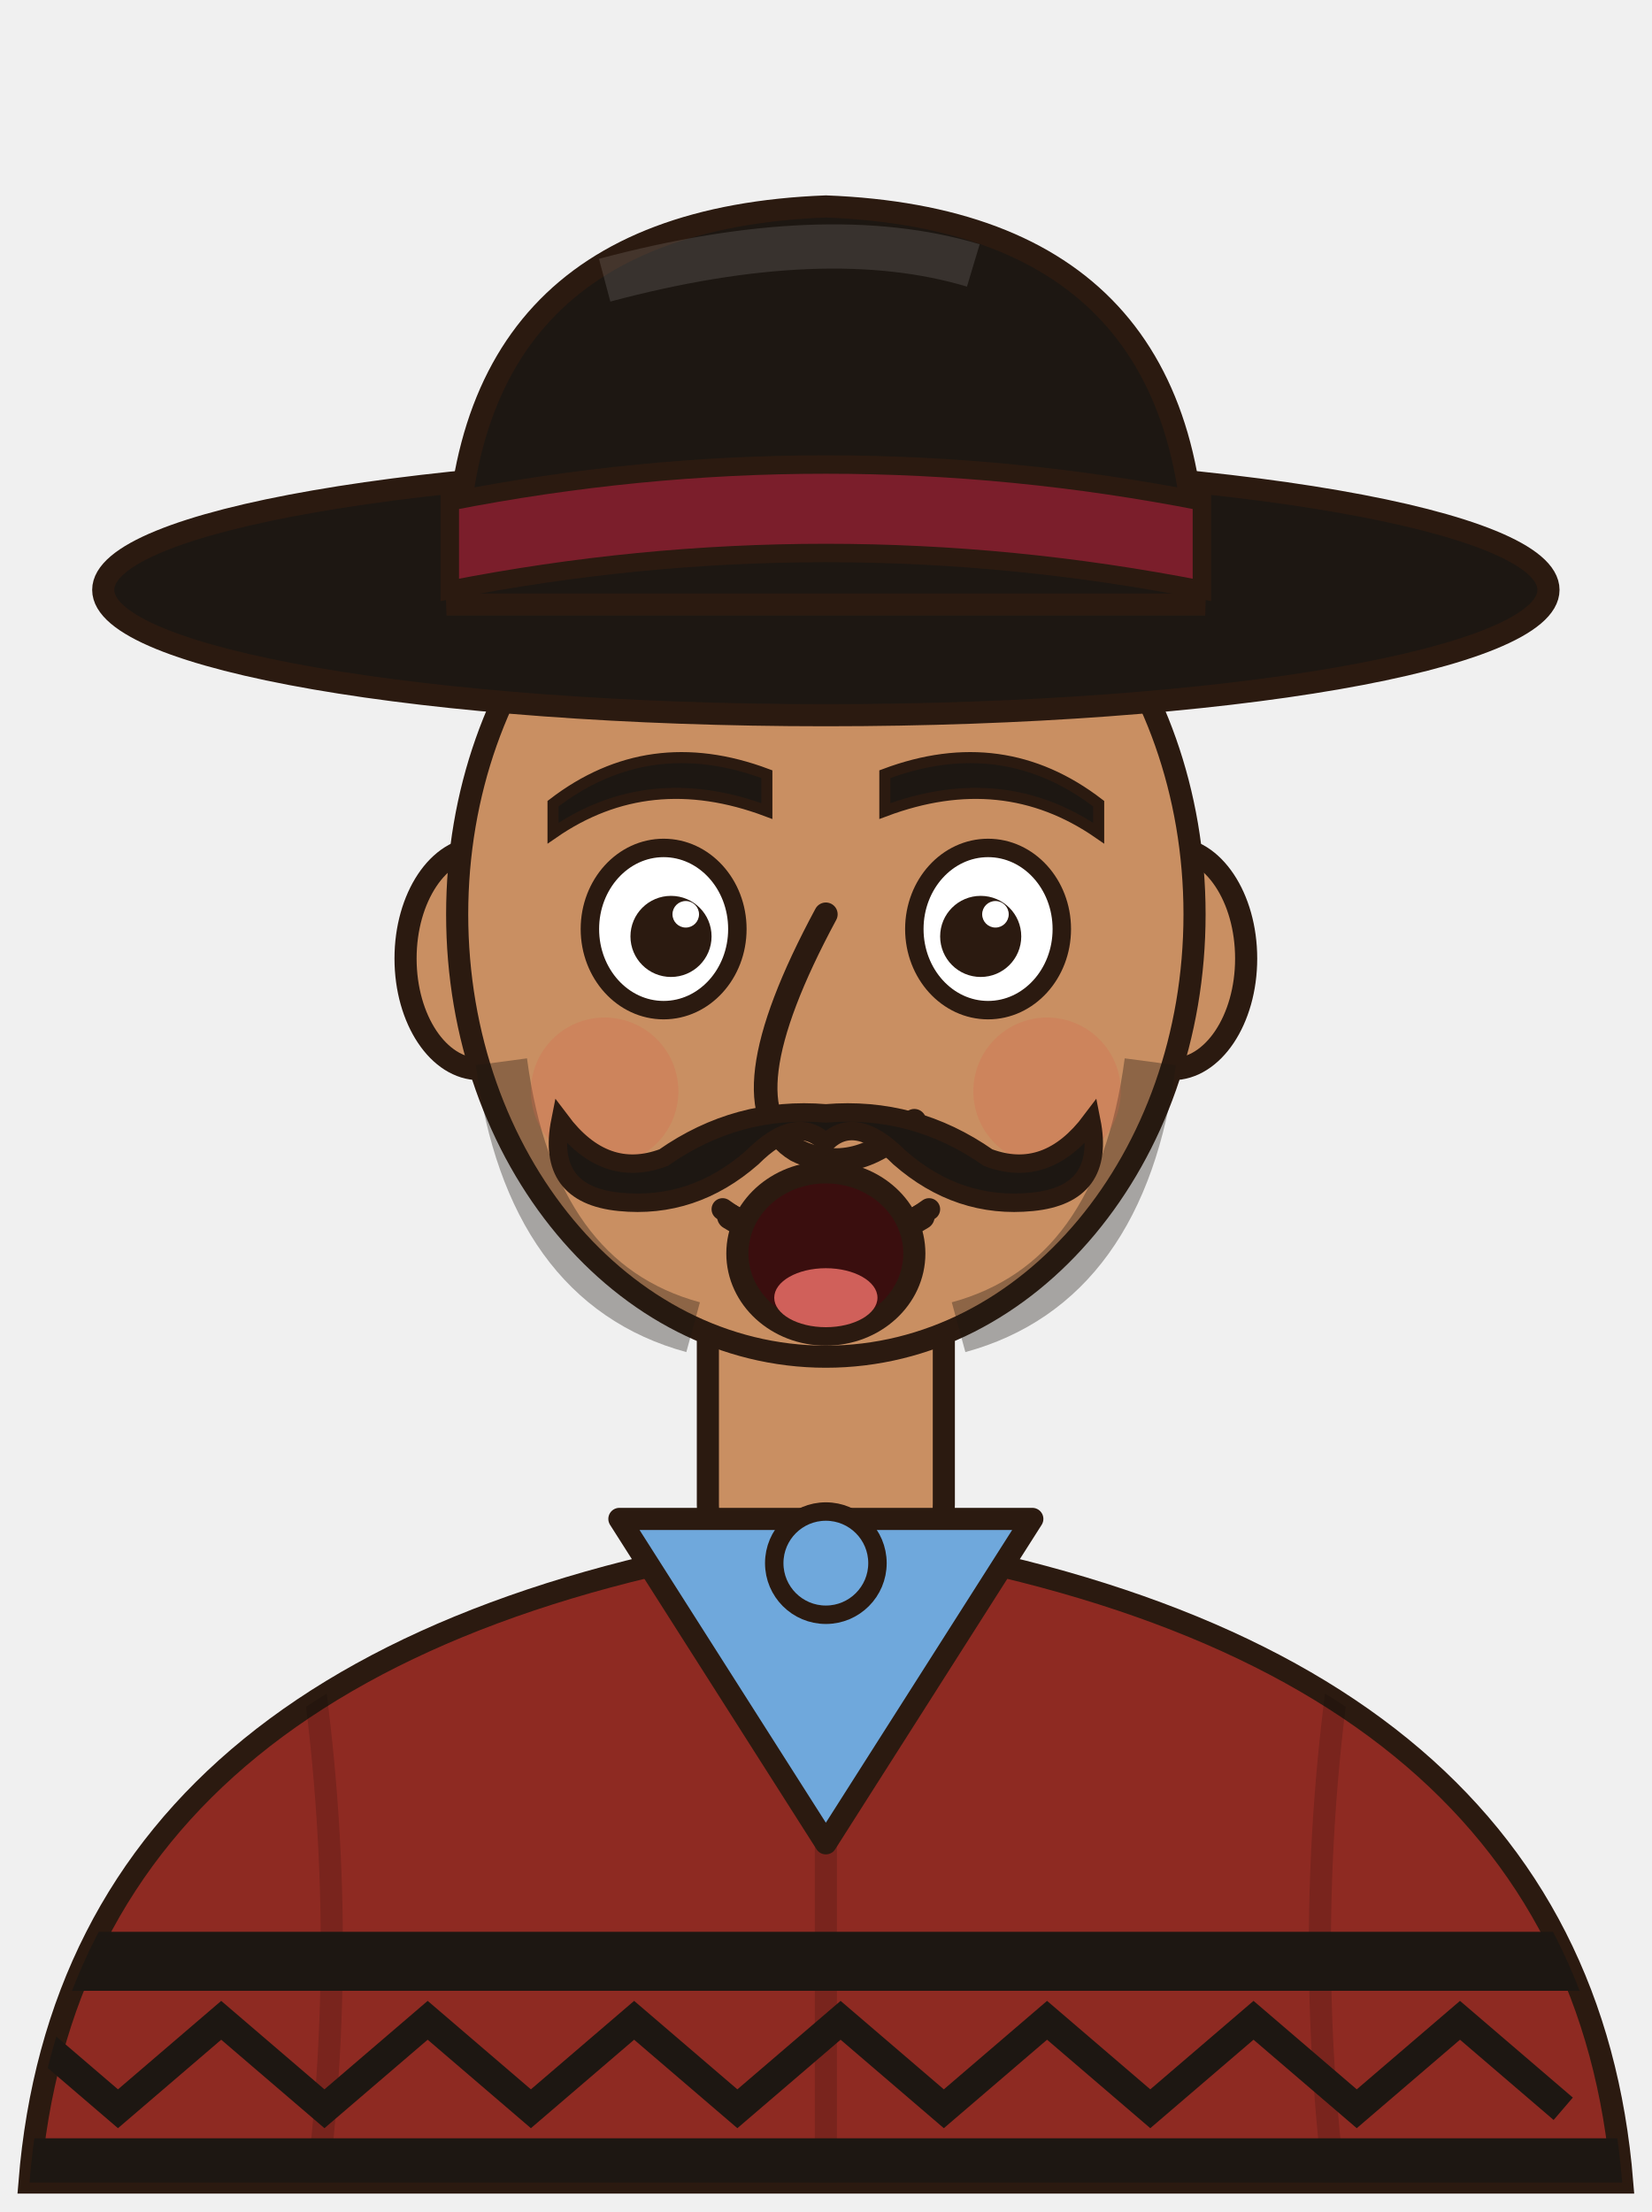
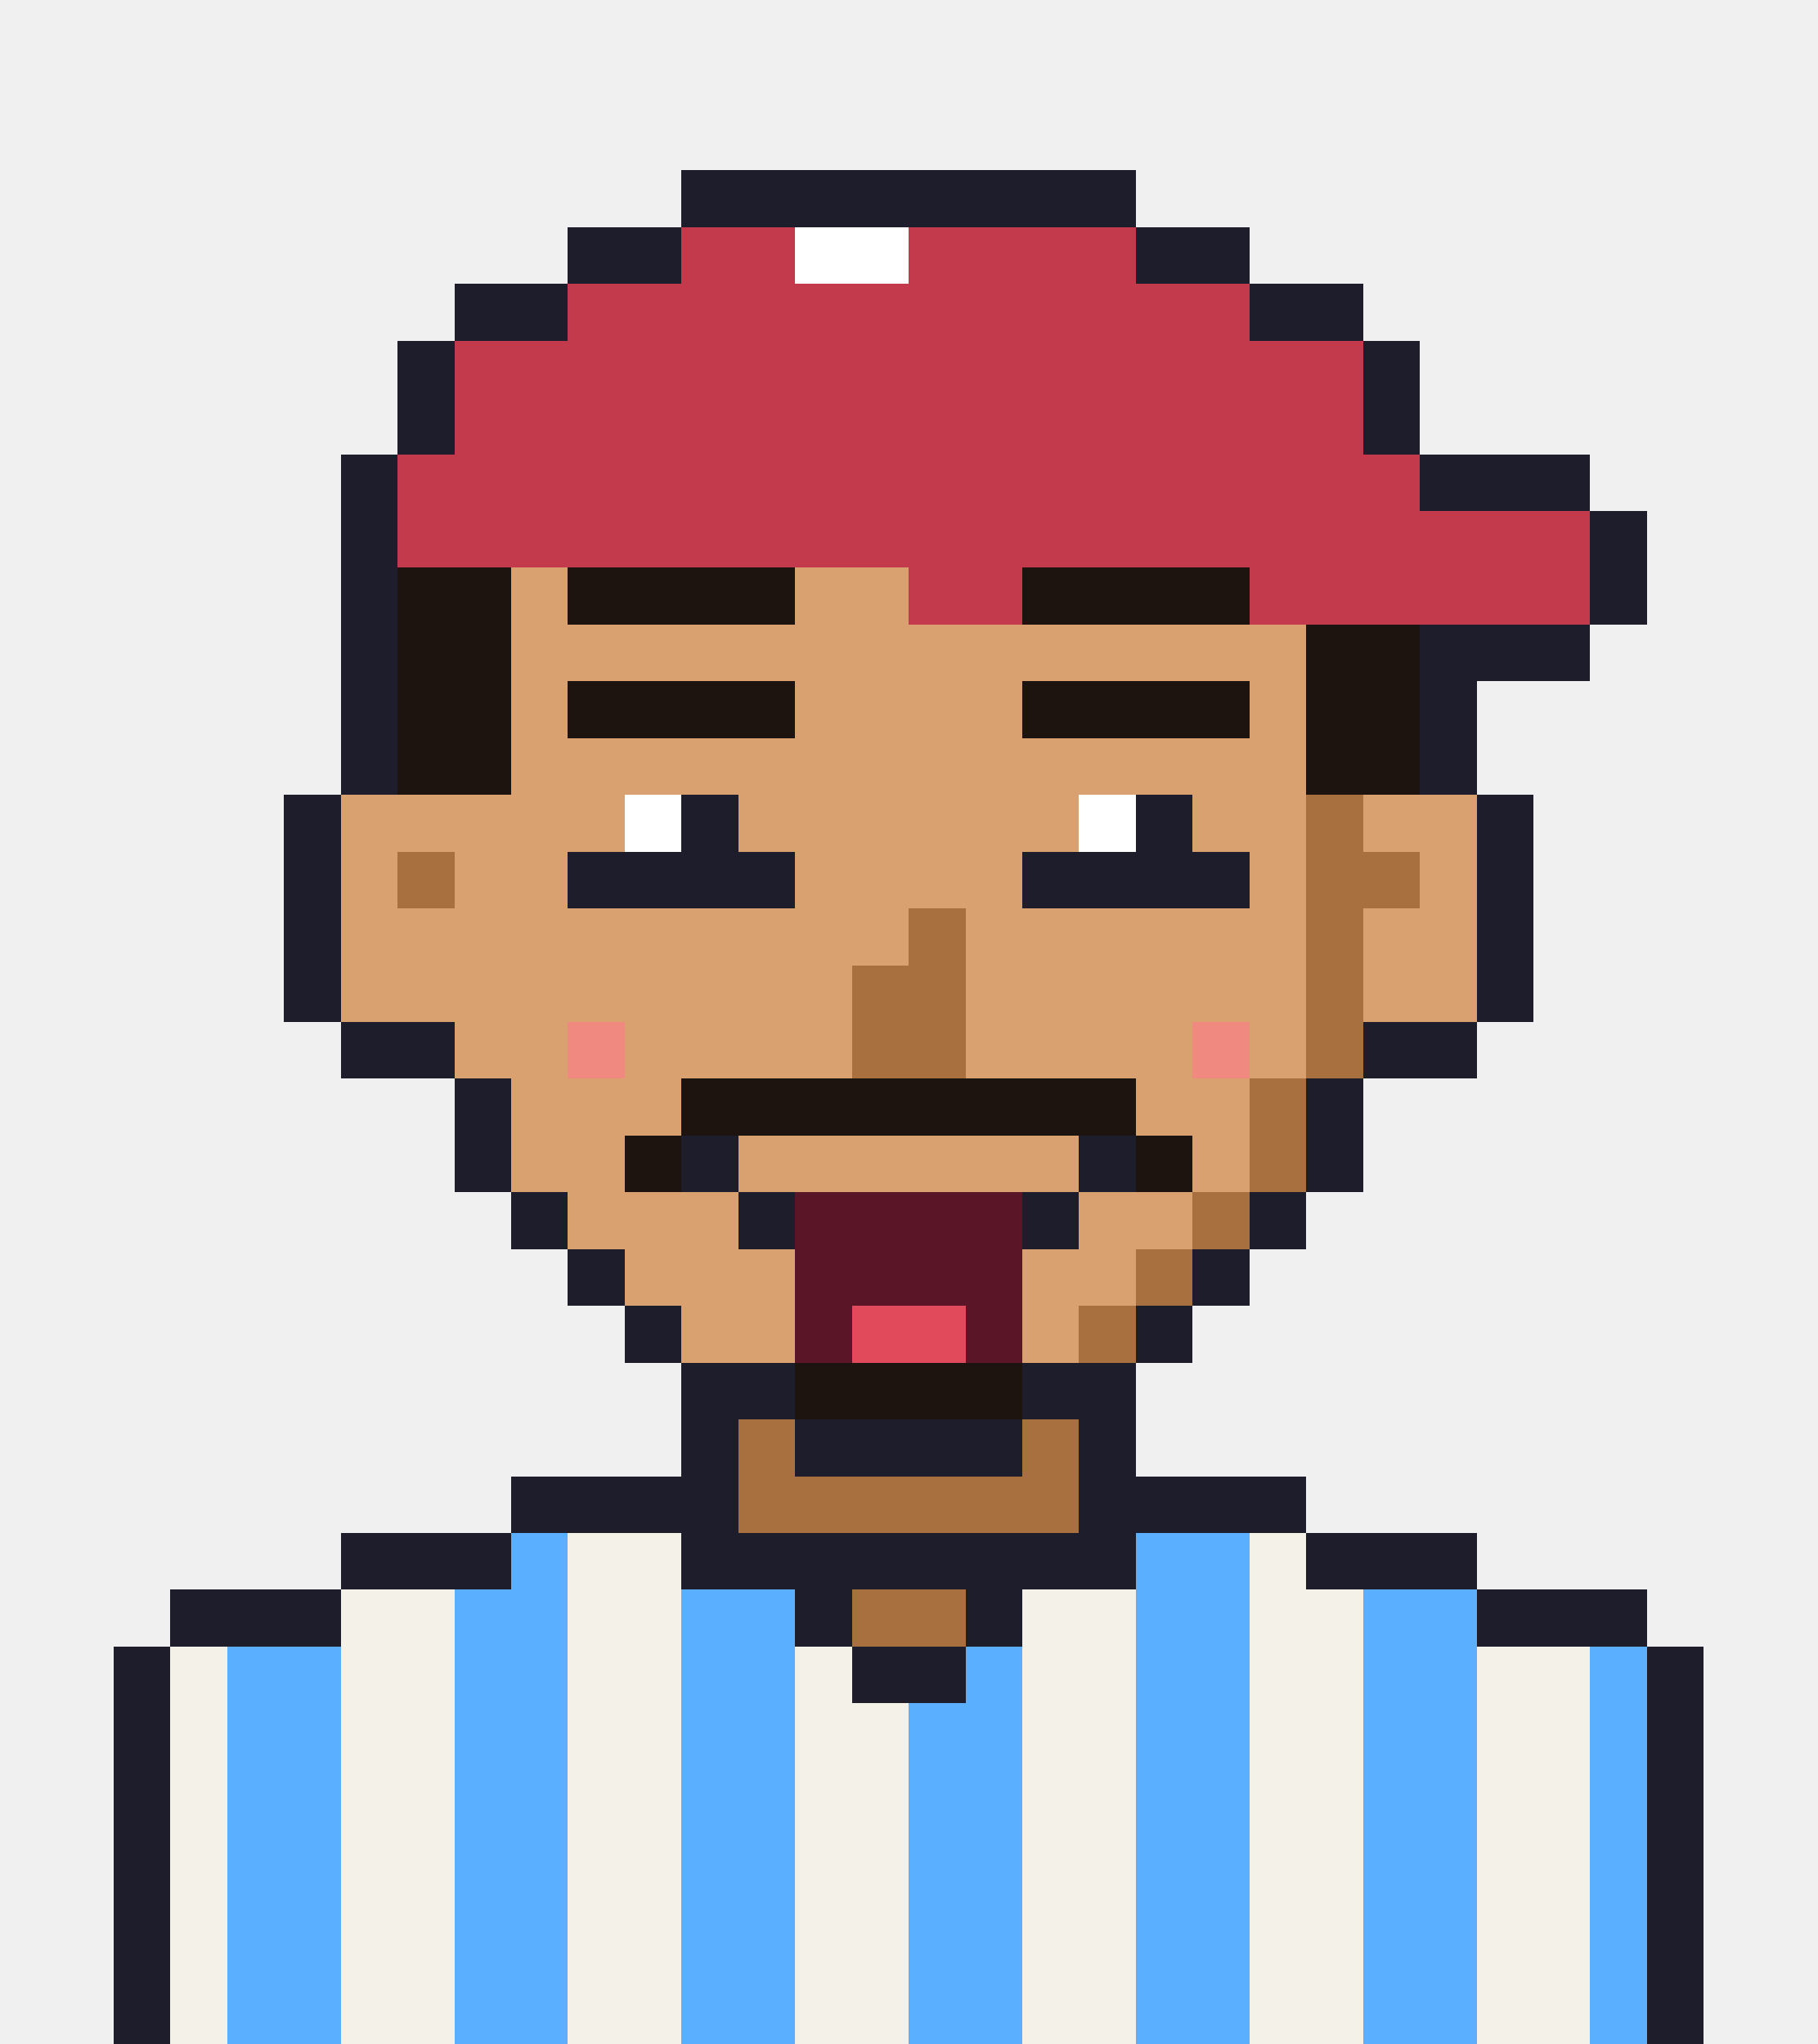
- <svg xmlns="http://www.w3.org/2000/svg" viewBox="-12 -24 224 300">
-   <defs>
-     <clipPath id="cp-g1">
-       <path d="M-8 272 Q-2 198 100 184 Q202 198 208 272 Z" />
-     </clipPath>
-   </defs>
+ <svg xmlns="http://www.w3.org/2000/svg" viewBox="0 0 32 36" shape-rendering="crispEdges" preserveAspectRatio="xMidYMax meet">
  <g class="respira">
-     <rect x="84" y="146" width="32" height="44" rx="10" fill="#c98f62" stroke="#2b1a10" stroke-width="3" />
-     <path d="M-8 272 Q-2 198 100 184 Q202 198 208 272 Z" fill="#8e2a22" stroke="#2b1a10" stroke-width="3" />
-     <g clip-path="url(#cp-g1)">
-       <path d="M30 200 Q36 240 30 280 M170 200 Q164 240 170 280 M100 220 L100 280" stroke="#000" stroke-opacity=".15" stroke-width="3" fill="none" />
-       <rect x="-20" y="238" width="260" height="8" fill="#1d1712" />
-       <polyline points="-10,250 4,262 18,250 32,262 46,250 60,262 74,250 88,262 102,250 116,262 130,250 144,262 158,250 172,262 186,250 200,262 " fill="none" stroke="#1d1712" stroke-width="4" />
-       <rect x="-20" y="266" width="260" height="6" fill="#1d1712" />
+     <g class="cuerpo">
+       <rect x="13" y="22" width="6" height="1" fill="#1d1d2b" />
+       <rect x="12" y="23" width="1" height="1" fill="#1d1d2b" />
+       <rect x="13" y="23" width="6" height="1" fill="#a8703f" />
+       <rect x="19" y="23" width="1" height="1" fill="#1d1d2b" />
+       <rect x="12" y="24" width="1" height="1" fill="#1d1d2b" />
+       <rect x="13" y="24" width="6" height="1" fill="#a8703f" />
+       <rect x="19" y="24" width="1" height="1" fill="#1d1d2b" />
+       <rect x="12" y="25" width="1" height="1" fill="#1d1d2b" />
+       <rect x="13" y="25" width="6" height="1" fill="#a8703f" />
+       <rect x="19" y="25" width="1" height="1" fill="#1d1d2b" />
+       <rect x="9" y="26" width="4" height="1" fill="#1d1d2b" />
+       <rect x="13" y="26" width="6" height="1" fill="#a8703f" />
+       <rect x="19" y="26" width="4" height="1" fill="#1d1d2b" />
+       <rect x="6" y="27" width="3" height="1" fill="#1d1d2b" />
+       <rect x="9" y="27" width="1" height="1" fill="#5ab0ff" />
+       <rect x="10" y="27" width="2" height="1" fill="#f4f1e8" />
+       <rect x="12" y="27" width="8" height="1" fill="#1d1d2b" />
+       <rect x="20" y="27" width="2" height="1" fill="#5ab0ff" />
+       <rect x="22" y="27" width="1" height="1" fill="#f4f1e8" />
+       <rect x="23" y="27" width="3" height="1" fill="#1d1d2b" />
+       <rect x="3" y="28" width="3" height="1" fill="#1d1d2b" />
+       <rect x="6" y="28" width="2" height="1" fill="#f4f1e8" />
+       <rect x="8" y="28" width="2" height="1" fill="#5ab0ff" />
+       <rect x="10" y="28" width="2" height="1" fill="#f4f1e8" />
+       <rect x="12" y="28" width="2" height="1" fill="#5ab0ff" />
+       <rect x="14" y="28" width="1" height="1" fill="#1d1d2b" />
+       <rect x="15" y="28" width="2" height="1" fill="#a8703f" />
+       <rect x="17" y="28" width="1" height="1" fill="#1d1d2b" />
+       <rect x="18" y="28" width="2" height="1" fill="#f4f1e8" />
+       <rect x="20" y="28" width="2" height="1" fill="#5ab0ff" />
+       <rect x="22" y="28" width="2" height="1" fill="#f4f1e8" />
+       <rect x="24" y="28" width="2" height="1" fill="#5ab0ff" />
+       <rect x="26" y="28" width="3" height="1" fill="#1d1d2b" />
+       <rect x="2" y="29" width="1" height="1" fill="#1d1d2b" />
+       <rect x="3" y="29" width="1" height="1" fill="#f4f1e8" />
+       <rect x="4" y="29" width="2" height="1" fill="#5ab0ff" />
+       <rect x="6" y="29" width="2" height="1" fill="#f4f1e8" />
+       <rect x="8" y="29" width="2" height="1" fill="#5ab0ff" />
+       <rect x="10" y="29" width="2" height="1" fill="#f4f1e8" />
+       <rect x="12" y="29" width="2" height="1" fill="#5ab0ff" />
+       <rect x="14" y="29" width="1" height="1" fill="#f4f1e8" />
+       <rect x="15" y="29" width="2" height="1" fill="#1d1d2b" />
+       <rect x="17" y="29" width="1" height="1" fill="#5ab0ff" />
+       <rect x="18" y="29" width="2" height="1" fill="#f4f1e8" />
+       <rect x="20" y="29" width="2" height="1" fill="#5ab0ff" />
+       <rect x="22" y="29" width="2" height="1" fill="#f4f1e8" />
+       <rect x="24" y="29" width="2" height="1" fill="#5ab0ff" />
+       <rect x="26" y="29" width="2" height="1" fill="#f4f1e8" />
+       <rect x="28" y="29" width="1" height="1" fill="#5ab0ff" />
+       <rect x="29" y="29" width="1" height="1" fill="#1d1d2b" />
+       <rect x="2" y="30" width="1" height="1" fill="#1d1d2b" />
+       <rect x="3" y="30" width="1" height="1" fill="#f4f1e8" />
+       <rect x="4" y="30" width="2" height="1" fill="#5ab0ff" />
+       <rect x="6" y="30" width="2" height="1" fill="#f4f1e8" />
+       <rect x="8" y="30" width="2" height="1" fill="#5ab0ff" />
+       <rect x="10" y="30" width="2" height="1" fill="#f4f1e8" />
+       <rect x="12" y="30" width="2" height="1" fill="#5ab0ff" />
+       <rect x="14" y="30" width="2" height="1" fill="#f4f1e8" />
+       <rect x="16" y="30" width="2" height="1" fill="#5ab0ff" />
+       <rect x="18" y="30" width="2" height="1" fill="#f4f1e8" />
+       <rect x="20" y="30" width="2" height="1" fill="#5ab0ff" />
+       <rect x="22" y="30" width="2" height="1" fill="#f4f1e8" />
+       <rect x="24" y="30" width="2" height="1" fill="#5ab0ff" />
+       <rect x="26" y="30" width="2" height="1" fill="#f4f1e8" />
+       <rect x="28" y="30" width="1" height="1" fill="#5ab0ff" />
+       <rect x="29" y="30" width="1" height="1" fill="#1d1d2b" />
+       <rect x="2" y="31" width="1" height="1" fill="#1d1d2b" />
+       <rect x="3" y="31" width="1" height="1" fill="#f4f1e8" />
+       <rect x="4" y="31" width="2" height="1" fill="#5ab0ff" />
+       <rect x="6" y="31" width="2" height="1" fill="#f4f1e8" />
+       <rect x="8" y="31" width="2" height="1" fill="#5ab0ff" />
+       <rect x="10" y="31" width="2" height="1" fill="#f4f1e8" />
+       <rect x="12" y="31" width="2" height="1" fill="#5ab0ff" />
+       <rect x="14" y="31" width="2" height="1" fill="#f4f1e8" />
+       <rect x="16" y="31" width="2" height="1" fill="#5ab0ff" />
+       <rect x="18" y="31" width="2" height="1" fill="#f4f1e8" />
+       <rect x="20" y="31" width="2" height="1" fill="#5ab0ff" />
+       <rect x="22" y="31" width="2" height="1" fill="#f4f1e8" />
+       <rect x="24" y="31" width="2" height="1" fill="#5ab0ff" />
+       <rect x="26" y="31" width="2" height="1" fill="#f4f1e8" />
+       <rect x="28" y="31" width="1" height="1" fill="#5ab0ff" />
+       <rect x="29" y="31" width="1" height="1" fill="#1d1d2b" />
+       <rect x="2" y="32" width="1" height="1" fill="#1d1d2b" />
+       <rect x="3" y="32" width="1" height="1" fill="#f4f1e8" />
+       <rect x="4" y="32" width="2" height="1" fill="#5ab0ff" />
+       <rect x="6" y="32" width="2" height="1" fill="#f4f1e8" />
+       <rect x="8" y="32" width="2" height="1" fill="#5ab0ff" />
+       <rect x="10" y="32" width="2" height="1" fill="#f4f1e8" />
+       <rect x="12" y="32" width="2" height="1" fill="#5ab0ff" />
+       <rect x="14" y="32" width="2" height="1" fill="#f4f1e8" />
+       <rect x="16" y="32" width="2" height="1" fill="#5ab0ff" />
+       <rect x="18" y="32" width="2" height="1" fill="#f4f1e8" />
+       <rect x="20" y="32" width="2" height="1" fill="#5ab0ff" />
+       <rect x="22" y="32" width="2" height="1" fill="#f4f1e8" />
+       <rect x="24" y="32" width="2" height="1" fill="#5ab0ff" />
+       <rect x="26" y="32" width="2" height="1" fill="#f4f1e8" />
+       <rect x="28" y="32" width="1" height="1" fill="#5ab0ff" />
+       <rect x="29" y="32" width="1" height="1" fill="#1d1d2b" />
+       <rect x="2" y="33" width="1" height="1" fill="#1d1d2b" />
+       <rect x="3" y="33" width="1" height="1" fill="#f4f1e8" />
+       <rect x="4" y="33" width="2" height="1" fill="#5ab0ff" />
+       <rect x="6" y="33" width="2" height="1" fill="#f4f1e8" />
+       <rect x="8" y="33" width="2" height="1" fill="#5ab0ff" />
+       <rect x="10" y="33" width="2" height="1" fill="#f4f1e8" />
+       <rect x="12" y="33" width="2" height="1" fill="#5ab0ff" />
+       <rect x="14" y="33" width="2" height="1" fill="#f4f1e8" />
+       <rect x="16" y="33" width="2" height="1" fill="#5ab0ff" />
+       <rect x="18" y="33" width="2" height="1" fill="#f4f1e8" />
+       <rect x="20" y="33" width="2" height="1" fill="#5ab0ff" />
+       <rect x="22" y="33" width="2" height="1" fill="#f4f1e8" />
+       <rect x="24" y="33" width="2" height="1" fill="#5ab0ff" />
+       <rect x="26" y="33" width="2" height="1" fill="#f4f1e8" />
+       <rect x="28" y="33" width="1" height="1" fill="#5ab0ff" />
+       <rect x="29" y="33" width="1" height="1" fill="#1d1d2b" />
+       <rect x="2" y="34" width="1" height="1" fill="#1d1d2b" />
+       <rect x="3" y="34" width="1" height="1" fill="#f4f1e8" />
+       <rect x="4" y="34" width="2" height="1" fill="#5ab0ff" />
+       <rect x="6" y="34" width="2" height="1" fill="#f4f1e8" />
+       <rect x="8" y="34" width="2" height="1" fill="#5ab0ff" />
+       <rect x="10" y="34" width="2" height="1" fill="#f4f1e8" />
+       <rect x="12" y="34" width="2" height="1" fill="#5ab0ff" />
+       <rect x="14" y="34" width="2" height="1" fill="#f4f1e8" />
+       <rect x="16" y="34" width="2" height="1" fill="#5ab0ff" />
+       <rect x="18" y="34" width="2" height="1" fill="#f4f1e8" />
+       <rect x="20" y="34" width="2" height="1" fill="#5ab0ff" />
+       <rect x="22" y="34" width="2" height="1" fill="#f4f1e8" />
+       <rect x="24" y="34" width="2" height="1" fill="#5ab0ff" />
+       <rect x="26" y="34" width="2" height="1" fill="#f4f1e8" />
+       <rect x="28" y="34" width="1" height="1" fill="#5ab0ff" />
+       <rect x="29" y="34" width="1" height="1" fill="#1d1d2b" />
+       <rect x="2" y="35" width="1" height="1" fill="#1d1d2b" />
+       <rect x="3" y="35" width="1" height="1" fill="#f4f1e8" />
+       <rect x="4" y="35" width="2" height="1" fill="#5ab0ff" />
+       <rect x="6" y="35" width="2" height="1" fill="#f4f1e8" />
+       <rect x="8" y="35" width="2" height="1" fill="#5ab0ff" />
+       <rect x="10" y="35" width="2" height="1" fill="#f4f1e8" />
+       <rect x="12" y="35" width="2" height="1" fill="#5ab0ff" />
+       <rect x="14" y="35" width="2" height="1" fill="#f4f1e8" />
+       <rect x="16" y="35" width="2" height="1" fill="#5ab0ff" />
+       <rect x="18" y="35" width="2" height="1" fill="#f4f1e8" />
+       <rect x="20" y="35" width="2" height="1" fill="#5ab0ff" />
+       <rect x="22" y="35" width="2" height="1" fill="#f4f1e8" />
+       <rect x="24" y="35" width="2" height="1" fill="#5ab0ff" />
+       <rect x="26" y="35" width="2" height="1" fill="#f4f1e8" />
+       <rect x="28" y="35" width="1" height="1" fill="#5ab0ff" />
+       <rect x="29" y="35" width="1" height="1" fill="#1d1d2b" />
    </g>
-     <path d="M72 182 L128 182 L100 226 Z" fill="#6fa8dc" stroke="#2b1a10" stroke-width="3" stroke-linejoin="round" />
-     <circle cx="100" cy="188" r="7" fill="#6fa8dc" stroke="#2b1a10" stroke-width="2.5" />
    <g class="cabeza">
-       <ellipse cx="53" cy="106" rx="10" ry="15" fill="#c98f62" stroke="#2b1a10" stroke-width="3" />
-       <ellipse cx="147" cy="106" rx="10" ry="15" fill="#c98f62" stroke="#2b1a10" stroke-width="3" />
-       <ellipse cx="100" cy="100" rx="50" ry="60" fill="#c98f62" stroke="#2b1a10" stroke-width="3" />
-       <path d="M56 120 Q60 150 82 156 M144 120 Q140 150 118 156" stroke="#1d1712" stroke-opacity=".35" stroke-width="7" fill="none" />
-       <circle cx="70" cy="124" r="10" fill="#d8644a" opacity=".25" />
-       <circle cx="130" cy="124" r="10" fill="#d8644a" opacity=".25" />
-       <g transform="translate(78 102)">
-         <g class="anim ojo ojo-i">
-           <g class="parpadeo">
-             <ellipse rx="10" ry="11" fill="#fff" stroke="#2b1a10" stroke-width="2.5" />
-             <circle cx="1" cy="1" r="5.5" fill="#2b1a10" />
-             <circle cx="3" cy="-2" r="1.8" fill="#fff" />
-           </g>
-         </g>
-       </g>
-       <g transform="translate(122 102)">
-         <g class="anim ojo ojo-d">
-           <g class="parpadeo">
-             <ellipse rx="10" ry="11" fill="#fff" stroke="#2b1a10" stroke-width="2.5" />
-             <circle cx="-1" cy="1" r="5.5" fill="#2b1a10" />
-             <circle cx="1" cy="-2" r="1.8" fill="#fff" />
-           </g>
-         </g>
-       </g>
-       <g transform="translate(78 82)">
-         <path class="anim ceja ceja-i" d="M-15 3 Q-2 -7 14 -1 L14 4 Q-2 -2 -15 7Z" fill="#1d1712" stroke="#2b1a10" stroke-width="1.5" />
-       </g>
-       <g transform="translate(122 82)">
-         <path class="anim ceja ceja-d" d="M15 3 Q2 -7 -14 -1 L-14 4 Q2 -2 15 7Z" fill="#1d1712" stroke="#2b1a10" stroke-width="1.5" />
-       </g>
-       <path d="M100 100 Q86 126 96 132 Q104 136 112 128" fill="none" stroke="#2b1a10" stroke-width="3.2" stroke-linecap="round" />
-       <g transform="translate(100 142)">
-         <g class="anim boca">
-           <rect x="-38" y="-20" width="76" height="40" fill="none" />
-           <path class="anim bv normal" d="M-13 -1 Q0 7 13 -1" fill="none" stroke="#2b1a10" stroke-width="3.5" stroke-linecap="round" />
-           <g class="anim bv mordida">
-             <path d="M-14 -2 Q0 8 14 -2" fill="#9a2e2e" stroke="#2b1a10" stroke-width="3" stroke-linecap="round" />
-             <rect x="-9" y="-3" width="18" height="6" rx="2" fill="#fff" stroke="#2b1a10" stroke-width="2" />
-           </g>
-           <g class="anim bv pico">
-             <ellipse cx="0" cy="1" rx="6" ry="7.5" fill="#c0504a" stroke="#2b1a10" stroke-width="3" />
-             <path d="M-3 1 Q0 3 3 1" stroke="#2b1a10" stroke-width="2" fill="none" />
-           </g>
-           <g class="anim bv abierta">
-             <ellipse cx="0" cy="4" rx="12" ry="11" fill="#3a0e0e" stroke="#2b1a10" stroke-width="3" />
-             <ellipse cx="0" cy="10" rx="7" ry="4" fill="#d0605a" />
-           </g>
-           <path d="M-36 -14 Q-38 -4 -28 -3 Q-18 -2 -10 -9 Q-4 -15 0 -11 Q4 -15 10 -9 Q18 -2 28 -3 Q38 -4 36 -14       Q30 -6 22 -9 Q12 -16 0 -15 Q-12 -16 -22 -9 Q-30 -6 -36 -14Z" fill="#1d1712" stroke="#2b1a10" stroke-width="2.5" />
-         </g>
-       </g>
-       <ellipse cx="100" cy="56" rx="98" ry="17" fill="#1d1712" stroke="#2b1a10" stroke-width="3" />
-       <path d="M50 58 Q48 6 100 4 Q152 6 150 58Z" fill="#1d1712" stroke="#2b1a10" stroke-width="3" />
-       <path d="M49 44 Q100 34 151 44 L151 56 Q100 46 49 56Z" fill="#7b1e2b" stroke="#2b1a10" stroke-width="2.5" />
-       <path d="M70 14 Q100 6 120 12" stroke="#fff" stroke-opacity=".12" stroke-width="6" fill="none" />
+       <rect x="12" y="3" width="8" height="1" fill="#1d1d2b" />
+       <rect x="10" y="4" width="2" height="1" fill="#1d1d2b" />
+       <rect x="12" y="4" width="2" height="1" fill="#c23a4c" />
+       <rect x="14" y="4" width="2" height="1" fill="#ffffff" />
+       <rect x="16" y="4" width="4" height="1" fill="#c23a4c" />
+       <rect x="20" y="4" width="2" height="1" fill="#1d1d2b" />
+       <rect x="8" y="5" width="2" height="1" fill="#1d1d2b" />
+       <rect x="10" y="5" width="12" height="1" fill="#c23a4c" />
+       <rect x="22" y="5" width="2" height="1" fill="#1d1d2b" />
+       <rect x="7" y="6" width="1" height="1" fill="#1d1d2b" />
+       <rect x="8" y="6" width="16" height="1" fill="#c23a4c" />
+       <rect x="24" y="6" width="1" height="1" fill="#1d1d2b" />
+       <rect x="7" y="7" width="1" height="1" fill="#1d1d2b" />
+       <rect x="8" y="7" width="16" height="1" fill="#c23a4c" />
+       <rect x="24" y="7" width="1" height="1" fill="#1d1d2b" />
+       <rect x="6" y="8" width="1" height="1" fill="#1d1d2b" />
+       <rect x="7" y="8" width="18" height="1" fill="#c23a4c" />
+       <rect x="25" y="8" width="3" height="1" fill="#1d1d2b" />
+       <rect x="6" y="9" width="1" height="1" fill="#1d1d2b" />
+       <rect x="7" y="9" width="21" height="1" fill="#c23a4c" />
+       <rect x="28" y="9" width="1" height="1" fill="#1d1d2b" />
+       <rect x="6" y="10" width="1" height="1" fill="#1d1d2b" />
+       <rect x="7" y="10" width="2" height="1" fill="#1d1410" />
+       <rect x="9" y="10" width="7" height="1" fill="#d9a070" />
+       <rect x="16" y="10" width="12" height="1" fill="#c23a4c" />
+       <rect x="28" y="10" width="1" height="1" fill="#1d1d2b" />
+       <rect x="6" y="11" width="1" height="1" fill="#1d1d2b" />
+       <rect x="7" y="11" width="2" height="1" fill="#1d1410" />
+       <rect x="9" y="11" width="14" height="1" fill="#d9a070" />
+       <rect x="23" y="11" width="2" height="1" fill="#1d1410" />
+       <rect x="25" y="11" width="3" height="1" fill="#1d1d2b" />
+       <rect x="6" y="12" width="1" height="1" fill="#1d1d2b" />
+       <rect x="7" y="12" width="2" height="1" fill="#1d1410" />
+       <rect x="9" y="12" width="14" height="1" fill="#d9a070" />
+       <rect x="23" y="12" width="2" height="1" fill="#1d1410" />
+       <rect x="25" y="12" width="1" height="1" fill="#1d1d2b" />
+       <rect x="6" y="13" width="1" height="1" fill="#1d1d2b" />
+       <rect x="7" y="13" width="2" height="1" fill="#1d1410" />
+       <rect x="9" y="13" width="14" height="1" fill="#d9a070" />
+       <rect x="23" y="13" width="2" height="1" fill="#1d1410" />
+       <rect x="25" y="13" width="1" height="1" fill="#1d1d2b" />
+       <rect x="5" y="14" width="1" height="1" fill="#1d1d2b" />
+       <rect x="6" y="14" width="17" height="1" fill="#d9a070" />
+       <rect x="23" y="14" width="1" height="1" fill="#a8703f" />
+       <rect x="24" y="14" width="2" height="1" fill="#d9a070" />
+       <rect x="26" y="14" width="1" height="1" fill="#1d1d2b" />
+       <rect x="5" y="15" width="1" height="1" fill="#1d1d2b" />
+       <rect x="6" y="15" width="1" height="1" fill="#d9a070" />
+       <rect x="7" y="15" width="1" height="1" fill="#a8703f" />
+       <rect x="8" y="15" width="15" height="1" fill="#d9a070" />
+       <rect x="23" y="15" width="2" height="1" fill="#a8703f" />
+       <rect x="25" y="15" width="1" height="1" fill="#d9a070" />
+       <rect x="26" y="15" width="1" height="1" fill="#1d1d2b" />
+       <rect x="5" y="16" width="1" height="1" fill="#1d1d2b" />
+       <rect x="6" y="16" width="10" height="1" fill="#d9a070" />
+       <rect x="16" y="16" width="1" height="1" fill="#a8703f" />
+       <rect x="17" y="16" width="6" height="1" fill="#d9a070" />
+       <rect x="23" y="16" width="1" height="1" fill="#a8703f" />
+       <rect x="24" y="16" width="2" height="1" fill="#d9a070" />
+       <rect x="26" y="16" width="1" height="1" fill="#1d1d2b" />
+       <rect x="5" y="17" width="1" height="1" fill="#1d1d2b" />
+       <rect x="6" y="17" width="9" height="1" fill="#d9a070" />
+       <rect x="15" y="17" width="2" height="1" fill="#a8703f" />
+       <rect x="17" y="17" width="6" height="1" fill="#d9a070" />
+       <rect x="23" y="17" width="1" height="1" fill="#a8703f" />
+       <rect x="24" y="17" width="2" height="1" fill="#d9a070" />
+       <rect x="26" y="17" width="1" height="1" fill="#1d1d2b" />
+       <rect x="6" y="18" width="2" height="1" fill="#1d1d2b" />
+       <rect x="8" y="18" width="2" height="1" fill="#d9a070" />
+       <rect x="10" y="18" width="1" height="1" fill="#f08a80" />
+       <rect x="11" y="18" width="4" height="1" fill="#d9a070" />
+       <rect x="15" y="18" width="2" height="1" fill="#a8703f" />
+       <rect x="17" y="18" width="4" height="1" fill="#d9a070" />
+       <rect x="21" y="18" width="1" height="1" fill="#f08a80" />
+       <rect x="22" y="18" width="1" height="1" fill="#d9a070" />
+       <rect x="23" y="18" width="1" height="1" fill="#a8703f" />
+       <rect x="24" y="18" width="2" height="1" fill="#1d1d2b" />
+       <rect x="8" y="19" width="1" height="1" fill="#1d1d2b" />
+       <rect x="9" y="19" width="3" height="1" fill="#d9a070" />
+       <rect x="12" y="19" width="8" height="1" fill="#1d1410" />
+       <rect x="20" y="19" width="2" height="1" fill="#d9a070" />
+       <rect x="22" y="19" width="1" height="1" fill="#a8703f" />
+       <rect x="23" y="19" width="1" height="1" fill="#1d1d2b" />
+       <rect x="8" y="20" width="1" height="1" fill="#1d1d2b" />
+       <rect x="9" y="20" width="2" height="1" fill="#d9a070" />
+       <rect x="11" y="20" width="1" height="1" fill="#1d1410" />
+       <rect x="12" y="20" width="8" height="1" fill="#d9a070" />
+       <rect x="20" y="20" width="1" height="1" fill="#1d1410" />
+       <rect x="21" y="20" width="1" height="1" fill="#d9a070" />
+       <rect x="22" y="20" width="1" height="1" fill="#a8703f" />
+       <rect x="23" y="20" width="1" height="1" fill="#1d1d2b" />
+       <rect x="9" y="21" width="1" height="1" fill="#1d1d2b" />
+       <rect x="10" y="21" width="11" height="1" fill="#d9a070" />
+       <rect x="21" y="21" width="1" height="1" fill="#a8703f" />
+       <rect x="22" y="21" width="1" height="1" fill="#1d1d2b" />
+       <rect x="10" y="22" width="1" height="1" fill="#1d1d2b" />
+       <rect x="11" y="22" width="9" height="1" fill="#d9a070" />
+       <rect x="20" y="22" width="1" height="1" fill="#a8703f" />
+       <rect x="21" y="22" width="1" height="1" fill="#1d1d2b" />
+       <rect x="11" y="23" width="1" height="1" fill="#1d1d2b" />
+       <rect x="12" y="23" width="2" height="1" fill="#d9a070" />
+       <rect x="14" y="23" width="4" height="1" fill="#1d1410" />
+       <rect x="18" y="23" width="1" height="1" fill="#d9a070" />
+       <rect x="19" y="23" width="1" height="1" fill="#a8703f" />
+       <rect x="20" y="23" width="1" height="1" fill="#1d1d2b" />
+       <rect x="12" y="24" width="2" height="1" fill="#1d1d2b" />
+       <rect x="14" y="24" width="4" height="1" fill="#1d1410" />
+       <rect x="18" y="24" width="2" height="1" fill="#1d1d2b" />
+       <rect x="14" y="25" width="4" height="1" fill="#1d1d2b" />
+       <g class="capa ojo-i parpadeo">
+         <rect x="11" y="14" width="1" height="1" fill="#ffffff" />
+         <rect x="12" y="14" width="1" height="1" fill="#1d1d2b" />
+         <rect x="11" y="15" width="2" height="1" fill="#1d1d2b" />
+       </g>
+       <g class="capa ojo-d parpadeo">
+         <rect x="19" y="14" width="1" height="1" fill="#ffffff" />
+         <rect x="20" y="14" width="1" height="1" fill="#1d1d2b" />
+         <rect x="19" y="15" width="2" height="1" fill="#1d1d2b" />
+       </g>
+       <g class="capa ojo-i-c">
+         <rect x="10" y="15" width="4" height="1" fill="#1d1d2b" />
+       </g>
+       <g class="capa ojo-d-c">
+         <rect x="18" y="15" width="4" height="1" fill="#1d1d2b" />
+       </g>
+       <g class="capa cejas">
+         <rect x="10" y="12" width="4" height="1" fill="#1d1410" />
+         <rect x="18" y="12" width="4" height="1" fill="#1d1410" />
+       </g>
+       <g class="capa cejas-arriba">
+         <rect x="10" y="10" width="4" height="1" fill="#1d1410" />
+         <rect x="18" y="10" width="4" height="1" fill="#1d1410" />
+       </g>
+       <g class="capa boca">
+         <rect x="14" y="21" width="4" height="1" fill="#1d1d2b" />
+       </g>
+       <g class="capa boca-der">
+         <rect x="19" y="20" width="1" height="1" fill="#1d1d2b" />
+         <rect x="16" y="21" width="3" height="1" fill="#1d1d2b" />
+       </g>
+       <g class="capa boca-izq">
+         <rect x="12" y="20" width="1" height="1" fill="#1d1d2b" />
+         <rect x="13" y="21" width="3" height="1" fill="#1d1d2b" />
+       </g>
+       <g class="capa boca-muerde">
+         <rect x="14" y="21" width="4" height="1" fill="#ffffff" />
+         <rect x="14" y="22" width="4" height="1" fill="#e04a5a" />
+       </g>
+       <g class="capa boca-trompa">
+         <rect x="15" y="21" width="1" height="1" fill="#1d1d2b" />
+         <rect x="16" y="21" width="1" height="1" fill="#e04a5a" />
+         <rect x="15" y="22" width="2" height="1" fill="#e04a5a" />
+       </g>
+       <g class="capa boca-abierta">
+         <rect x="14" y="21" width="4" height="1" fill="#5a1626" />
+         <rect x="14" y="22" width="4" height="1" fill="#5a1626" />
+         <rect x="14" y="23" width="1" height="1" fill="#5a1626" />
+         <rect x="15" y="23" width="2" height="1" fill="#e04a5a" />
+         <rect x="17" y="23" width="1" height="1" fill="#5a1626" />
+       </g>
    </g>
  </g>
</svg>
